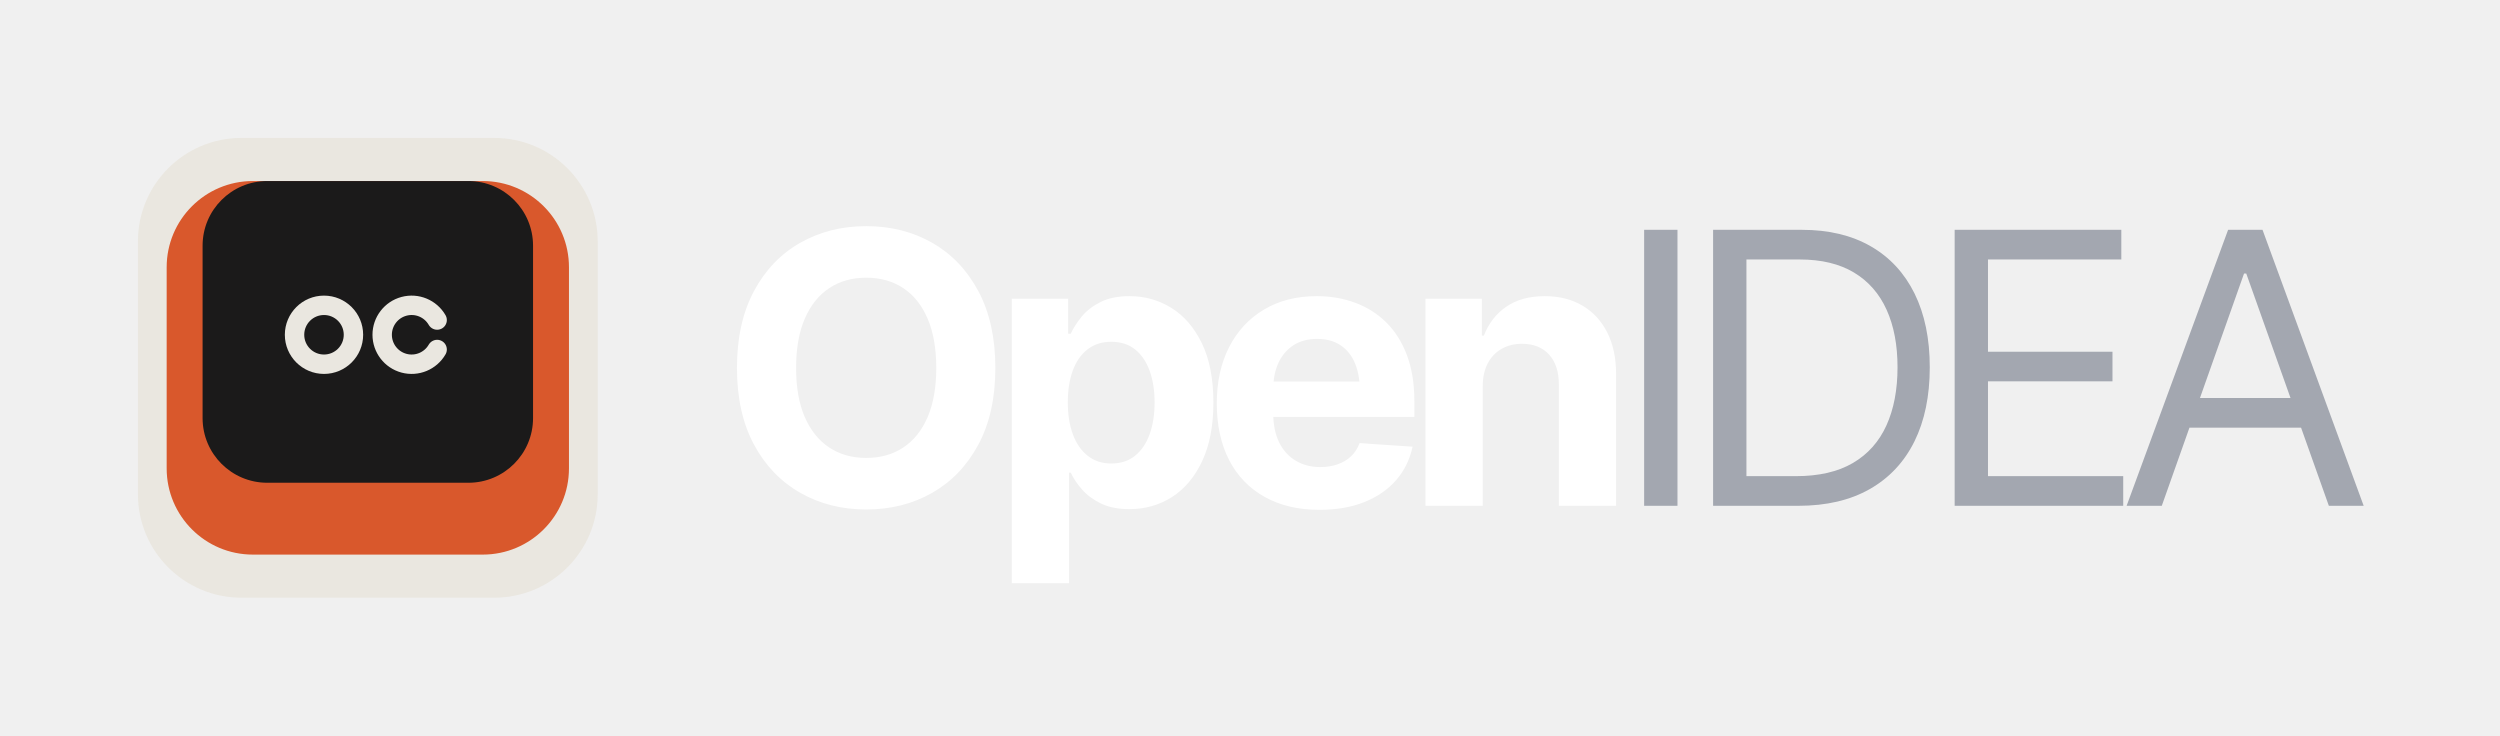
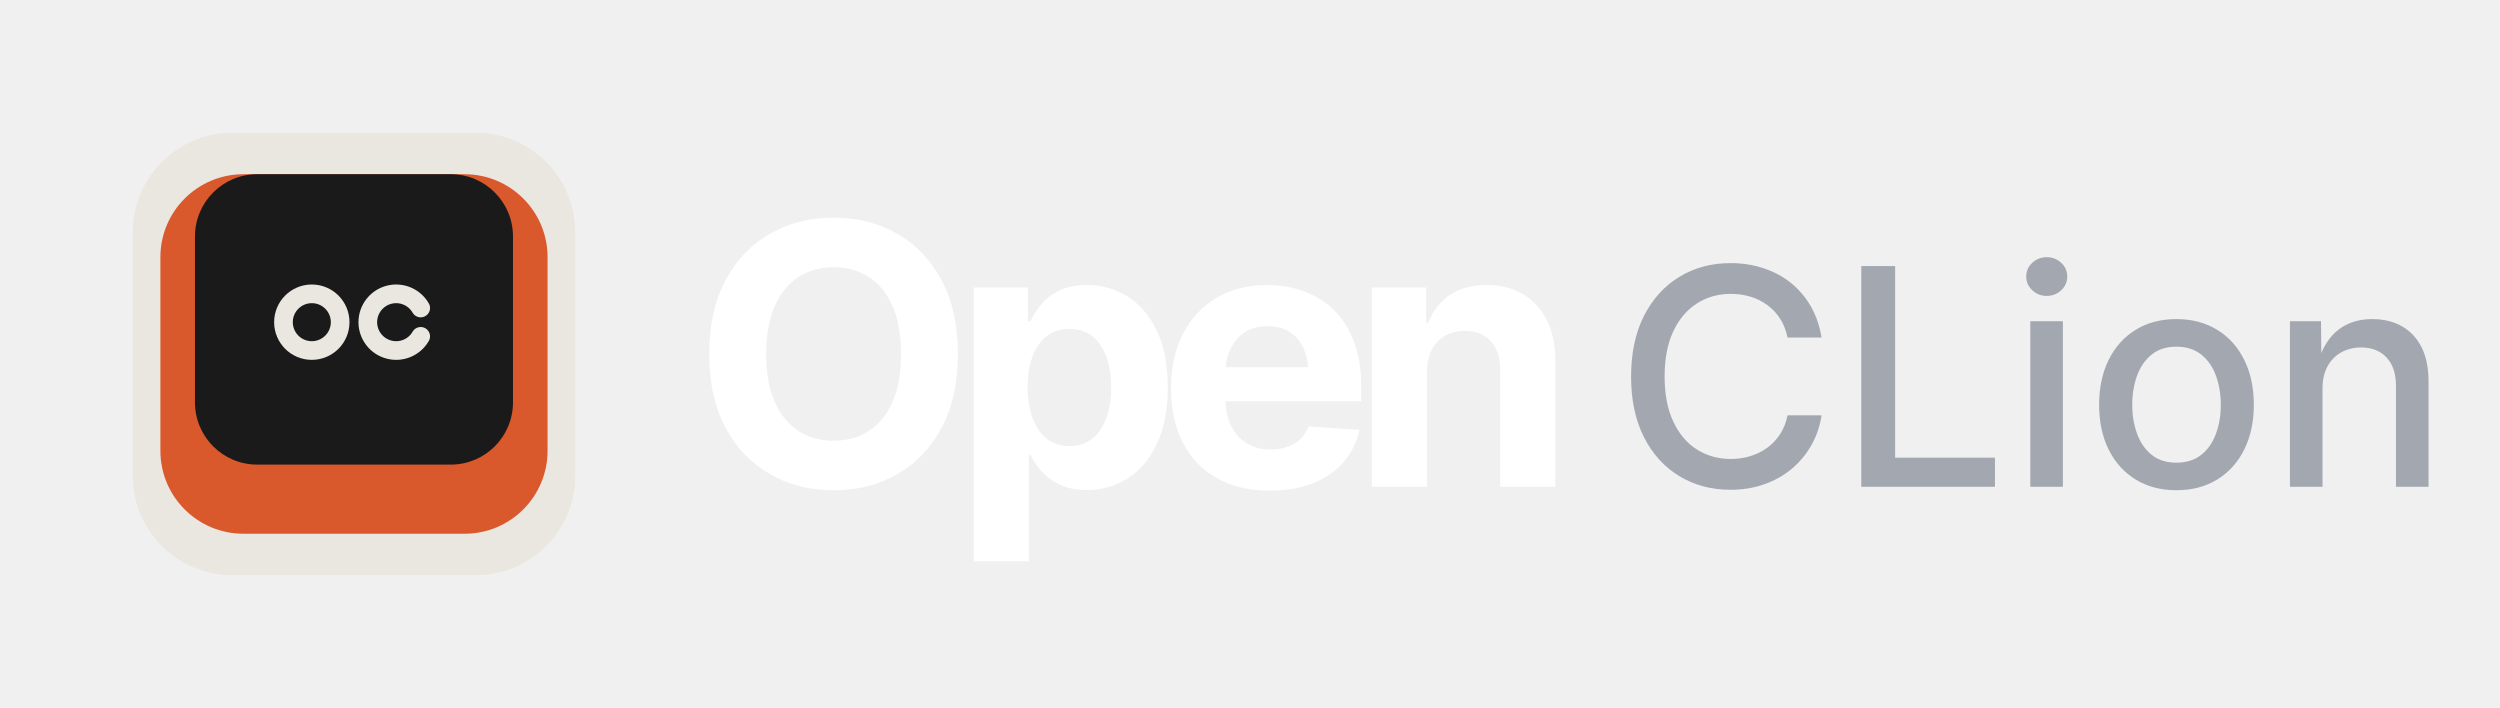
- <svg xmlns="http://www.w3.org/2000/svg" width="435" height="128" viewBox="0 0 435 128" role="img" aria-label="OpenCLion">
+ <svg xmlns="http://www.w3.org/2000/svg" width="452" height="128" viewBox="0 0 452 128" role="img" aria-label="OpenCLion">
  <g transform="translate(14 14)">
    <rect x="10" y="10" width="80" height="80" rx="18" fill="#EAE7E0" />
    <g transform="translate(50 50) scale(1.25) translate(-50 -52)">
      <rect x="22" y="26" width="56" height="52" rx="12" fill="#D9582C" />
      <rect x="27" y="26" width="46" height="42" rx="9" fill="#1B1A1A" />
      <circle cx="43.9" cy="47.4" r="4.1" fill="none" stroke="#EAE7E0" stroke-width="2.7" />
      <path d="M 59.65 49.45 A 4.1 4.1 0 1 1 59.65 45.35" fill="none" stroke="#EAE7E0" stroke-width="2.7" stroke-linecap="round" />
    </g>
  </g>
  <g transform="translate(0 88.01)">
    <path fill="#FFFFFF" d="M150.72 0.64Q144.35 0.64 139.25 -2.26Q134.15 -5.16 131.19 -10.66Q128.23 -16.17 128.23 -23.98Q128.23 -31.83 131.19 -37.36Q134.15 -42.88 139.25 -45.77Q144.35 -48.66 150.72 -48.66Q157.11 -48.66 162.19 -45.77Q167.27 -42.88 170.23 -37.36Q173.19 -31.83 173.19 -23.98Q173.19 -16.15 170.23 -10.64Q167.27 -5.14 162.19 -2.25Q157.11 0.64 150.72 0.64ZM150.72 -8.33Q154.42 -8.33 157.15 -10.13Q159.89 -11.93 161.4 -15.42Q162.91 -18.92 162.91 -23.98Q162.91 -29.07 161.4 -32.58Q159.89 -36.09 157.15 -37.89Q154.42 -39.69 150.72 -39.69Q147.05 -39.69 144.31 -37.89Q141.57 -36.09 140.04 -32.58Q138.52 -29.07 138.52 -23.98Q138.52 -18.92 140.04 -15.42Q141.57 -11.93 144.31 -10.13Q147.05 -8.33 150.72 -8.33ZM176.05 13.47V-36.03H185.86V-29.94H186.31Q186.98 -31.42 188.23 -32.94Q189.48 -34.45 191.52 -35.47Q193.55 -36.48 196.56 -36.48Q200.52 -36.48 203.83 -34.43Q207.13 -32.38 209.13 -28.27Q211.13 -24.15 211.13 -17.96Q211.13 -11.94 209.19 -7.81Q207.26 -3.67 203.95 -1.54Q200.63 0.58 196.51 0.58Q193.62 0.58 191.59 -0.39Q189.57 -1.37 188.28 -2.83Q187 -4.29 186.31 -5.77H186.02V13.47ZM193.36 -7.36Q195.83 -7.36 197.5 -8.71Q199.17 -10.06 200.04 -12.46Q200.9 -14.86 200.9 -17.98Q200.9 -21.11 200.04 -23.48Q199.18 -25.86 197.52 -27.2Q195.85 -28.54 193.36 -28.54Q190.95 -28.54 189.26 -27.24Q187.57 -25.95 186.68 -23.58Q185.8 -21.21 185.8 -17.98Q185.8 -14.79 186.69 -12.41Q187.58 -10.02 189.28 -8.69Q190.97 -7.36 193.36 -7.36ZM229.58 0.7Q224.05 0.7 220.03 -1.56Q216.01 -3.81 213.86 -7.97Q211.72 -12.14 211.72 -17.84Q211.72 -23.4 213.86 -27.6Q216 -31.79 219.91 -34.13Q223.82 -36.48 229.11 -36.48Q232.68 -36.48 235.77 -35.34Q238.87 -34.21 241.19 -31.93Q243.51 -29.65 244.8 -26.22Q246.1 -22.79 246.1 -18.19V-15.46H215.69V-21.62H241.26L236.61 -20.01Q236.61 -22.76 235.77 -24.79Q234.93 -26.81 233.28 -27.92Q231.63 -29.04 229.18 -29.04Q226.74 -29.04 225.03 -27.92Q223.33 -26.79 222.44 -24.85Q221.55 -22.91 221.55 -20.39V-16.04Q221.55 -13.12 222.57 -11.04Q223.6 -8.96 225.45 -7.85Q227.3 -6.74 229.74 -6.74Q231.4 -6.74 232.75 -7.22Q234.11 -7.69 235.09 -8.62Q236.07 -9.56 236.57 -10.91L245.79 -10.29Q245.08 -6.96 242.95 -4.49Q240.81 -2.02 237.42 -0.66Q234.04 0.7 229.58 0.7ZM258 -20.81V0H248.03V-36.03H257.84V-29.62H258.2Q259.42 -32.8 262.09 -34.64Q264.75 -36.48 268.79 -36.48Q272.55 -36.48 275.33 -34.84Q278.12 -33.21 279.66 -30.16Q281.2 -27.12 281.2 -22.92V0H271.24V-21.14Q271.24 -24.43 269.54 -26.31Q267.83 -28.19 264.83 -28.19Q262.83 -28.19 261.28 -27.31Q259.74 -26.43 258.87 -24.79Q258 -23.15 258 -20.81Z" />
-     <path fill="#A3A7B0" d="M291.88 -48.02V0H286.08V-48.02ZM312.9 0H301.36V-5.16H312.51Q318.48 -5.16 322.39 -7.44Q326.31 -9.73 328.24 -13.99Q330.17 -18.24 330.17 -24.11Q330.17 -29.91 328.27 -34.11Q326.37 -38.32 322.59 -40.59Q318.8 -42.86 313.16 -42.86H301.11V-48.02H313.55Q320.54 -48.02 325.52 -45.15Q330.5 -42.28 333.14 -36.92Q335.78 -31.55 335.78 -24.11Q335.78 -16.6 333.11 -11.2Q330.43 -5.8 325.32 -2.9Q320.22 0 312.9 0ZM303.88 -48.02V0H298.08V-48.02ZM340.11 0V-48.02H369.11V-42.86H345.91V-26.81H367.57V-21.66H345.91V-5.16H369.44V0ZM376.15 0H370.03L387.69 -48.02H393.68L411.28 0H405.22L390.85 -40.41H390.46ZM378.41 -18.76H402.96V-13.6H378.41Z" />
+     <path fill="#A3A7B0" d="M312.87 0.54Q307.70 0.54 303.63 -1.92Q299.56 -4.38 297.23 -8.96Q294.90 -13.55 294.90 -19.92Q294.90 -26.33 297.24 -30.92Q299.58 -35.51 303.65 -37.97Q307.71 -40.44 312.87 -40.44Q316.02 -40.44 318.80 -39.53Q321.57 -38.63 323.76 -36.89Q325.94 -35.14 327.38 -32.65Q328.82 -30.16 329.33 -26.98H323.18Q322.80 -28.90 321.86 -30.37Q320.92 -31.83 319.55 -32.84Q318.18 -33.85 316.49 -34.37Q314.80 -34.88 312.93 -34.88Q309.50 -34.88 306.79 -33.14Q304.08 -31.41 302.52 -28.08Q300.96 -24.75 300.96 -19.92Q300.96 -15.10 302.54 -11.77Q304.11 -8.43 306.82 -6.73Q309.52 -5.03 312.92 -5.03Q314.79 -5.03 316.48 -5.55Q318.16 -6.07 319.54 -7.07Q320.92 -8.08 321.86 -9.55Q322.81 -11.02 323.19 -12.92H329.34Q328.89 -9.96 327.49 -7.51Q326.10 -5.05 323.94 -3.24Q321.77 -1.43 318.97 -0.45Q316.17 0.54 312.87 0.54ZM336.52 0.00V-39.90H342.64V-5.26H360.69V0.00ZM367.08 0.00V-29.94H372.97V0.00ZM370.04 -34.51Q368.52 -34.51 367.43 -35.54Q366.34 -36.57 366.34 -38.01Q366.34 -39.48 367.43 -40.49Q368.52 -41.51 370.04 -41.51Q371.58 -41.51 372.67 -40.49Q373.76 -39.48 373.76 -38.01Q373.76 -36.57 372.67 -35.54Q371.58 -34.51 370.04 -34.51ZM393.49 0.62Q389.27 0.62 386.13 -1.31Q382.99 -3.24 381.25 -6.72Q379.52 -10.20 379.52 -14.80Q379.52 -19.47 381.25 -22.96Q382.99 -26.45 386.13 -28.38Q389.27 -30.32 393.49 -30.32Q397.72 -30.32 400.87 -28.38Q404.02 -26.45 405.75 -22.96Q407.49 -19.47 407.49 -14.80Q407.49 -10.20 405.75 -6.72Q404.02 -3.24 400.87 -1.31Q397.72 0.62 393.49 0.62ZM393.49 -4.36Q396.22 -4.36 398.00 -5.79Q399.79 -7.22 400.65 -9.60Q401.52 -11.98 401.52 -14.81Q401.52 -17.67 400.65 -20.06Q399.79 -22.46 398.00 -23.89Q396.22 -25.33 393.49 -25.33Q390.77 -25.33 389.01 -23.89Q387.24 -22.46 386.38 -20.08Q385.51 -17.70 385.51 -14.81Q385.51 -11.98 386.38 -9.60Q387.24 -7.22 389.01 -5.79Q390.77 -4.36 393.49 -4.36ZM419.91 -17.74V0.00H414.02V-29.94H419.64L419.70 -22.61H419.09Q420.40 -26.63 422.88 -28.47Q425.37 -30.32 428.90 -30.32Q431.96 -30.32 434.25 -29.03Q436.53 -27.75 437.81 -25.24Q439.08 -22.73 439.08 -19.02V0.00H433.19V-18.29Q433.19 -21.52 431.51 -23.35Q429.82 -25.19 426.89 -25.19Q424.90 -25.19 423.31 -24.31Q421.73 -23.44 420.82 -21.78Q419.91 -20.12 419.91 -17.74Z" />
  </g>
</svg>
